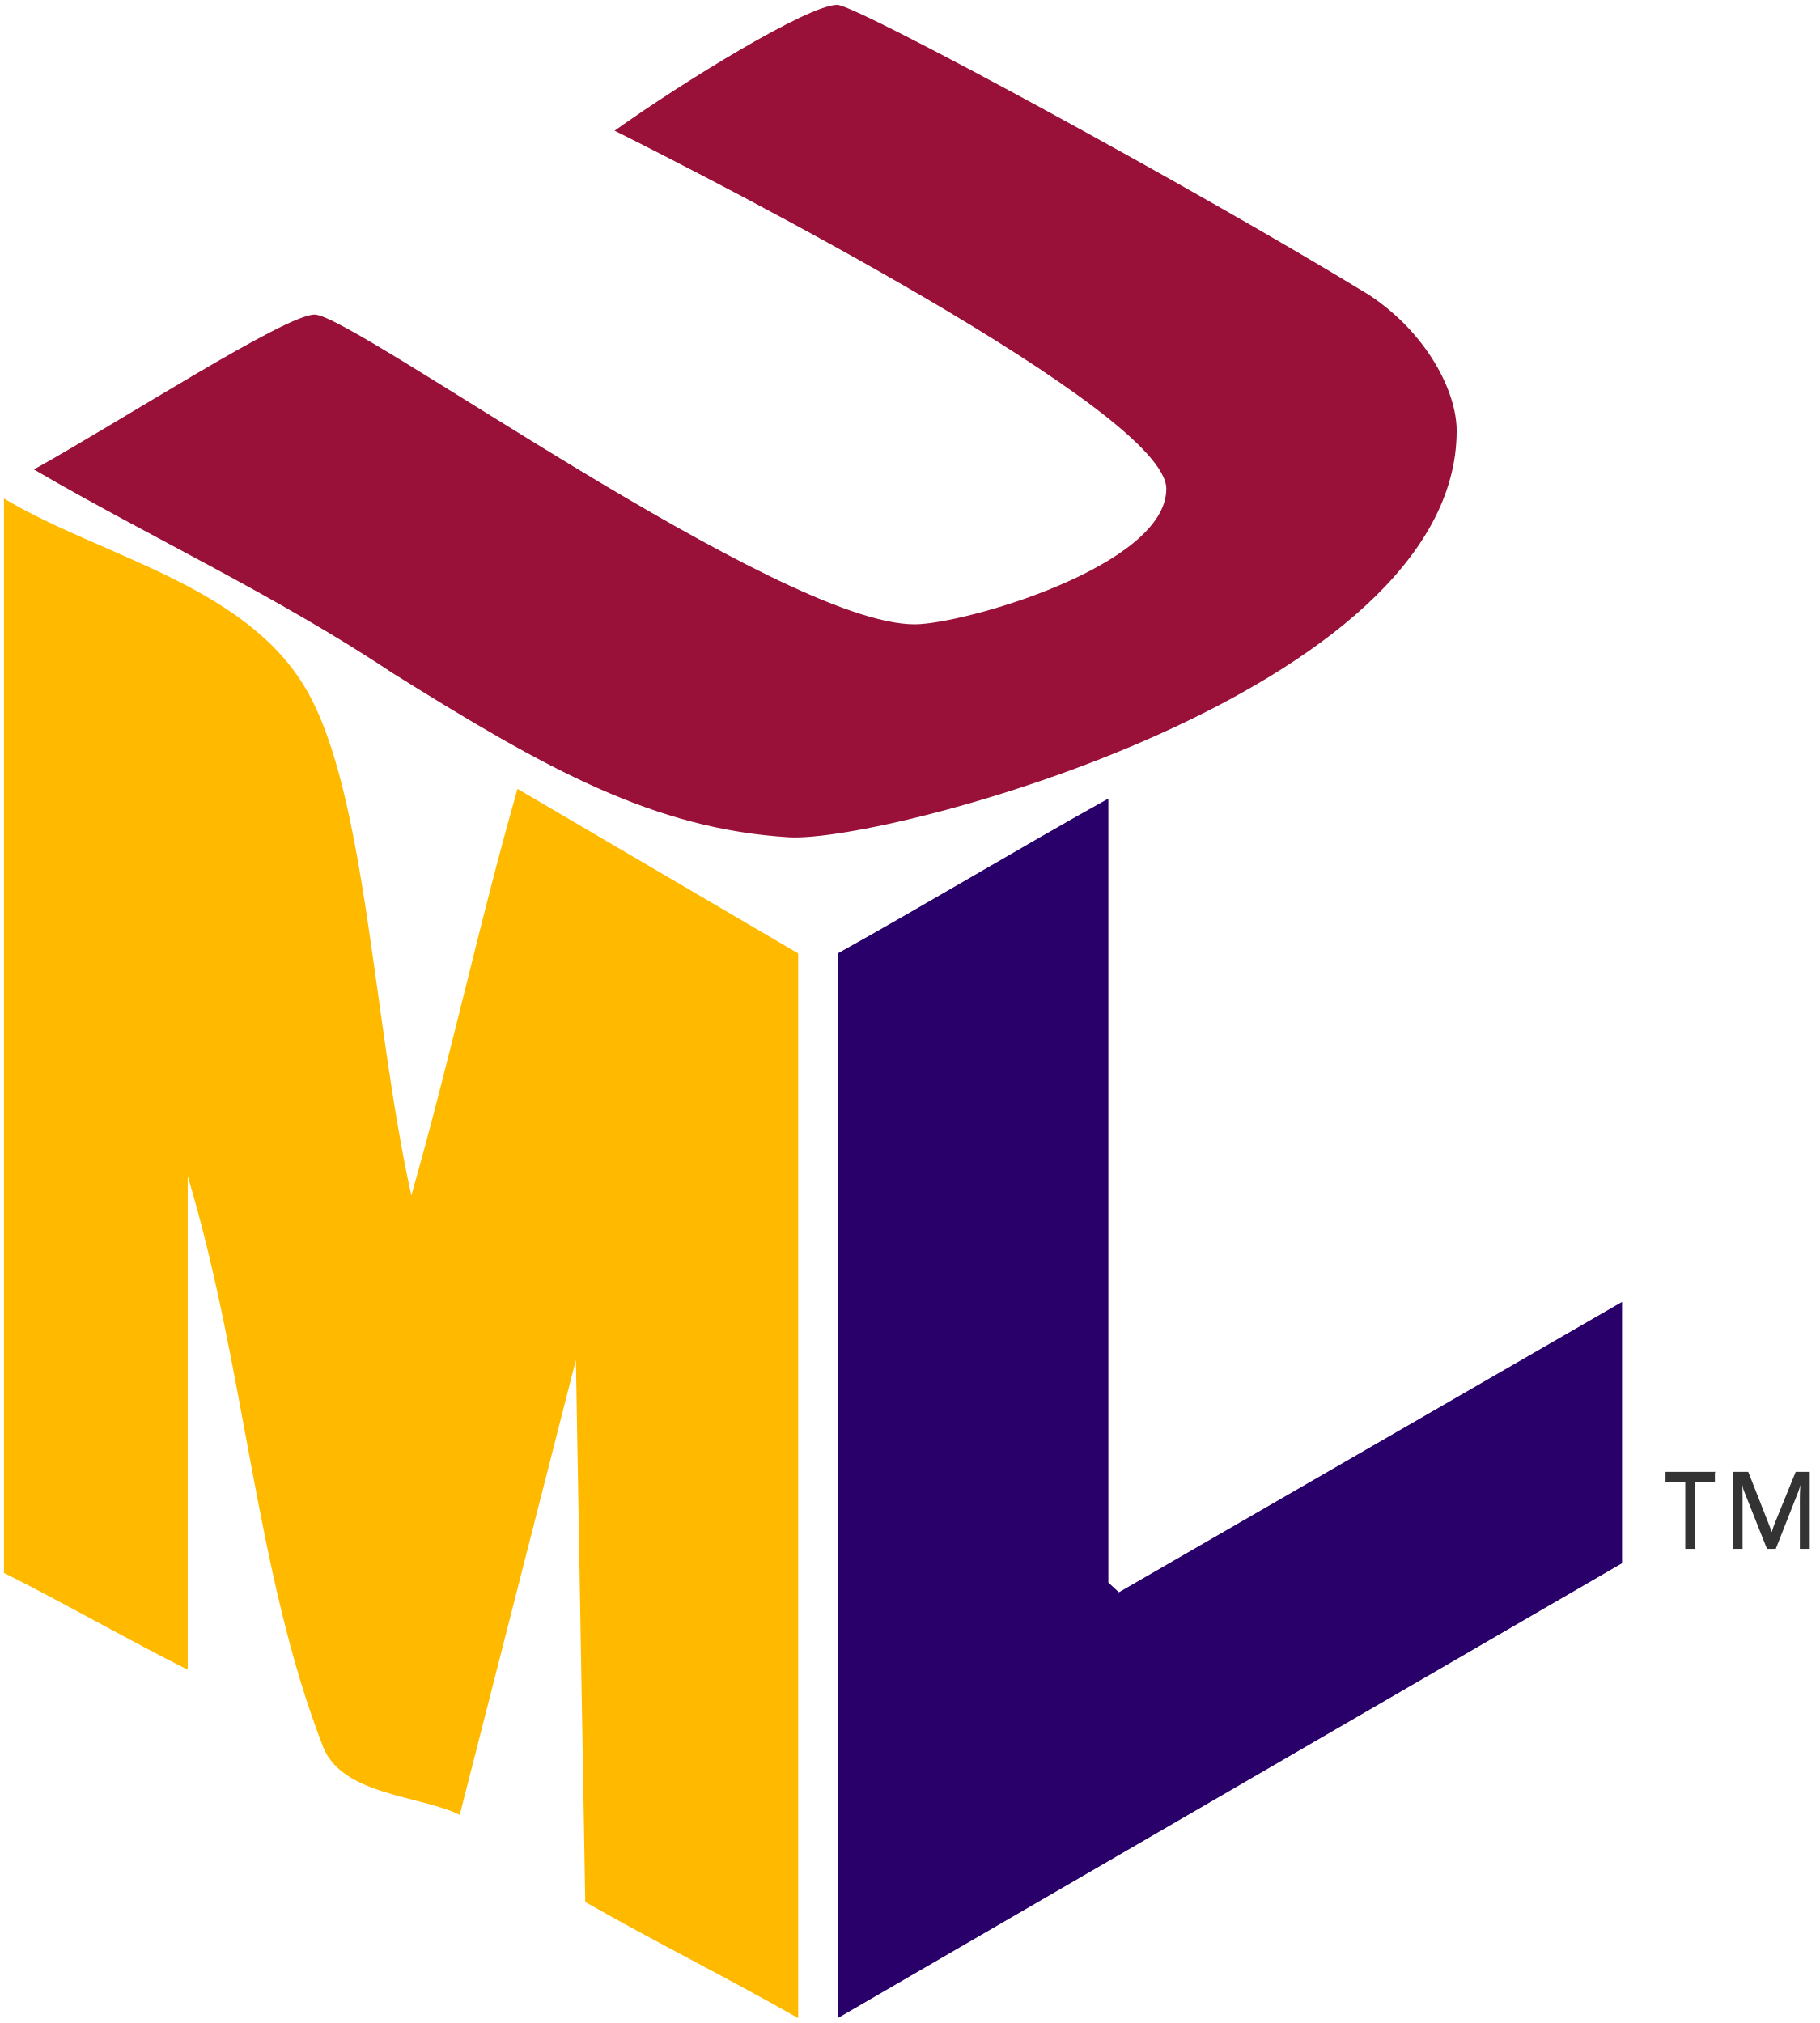
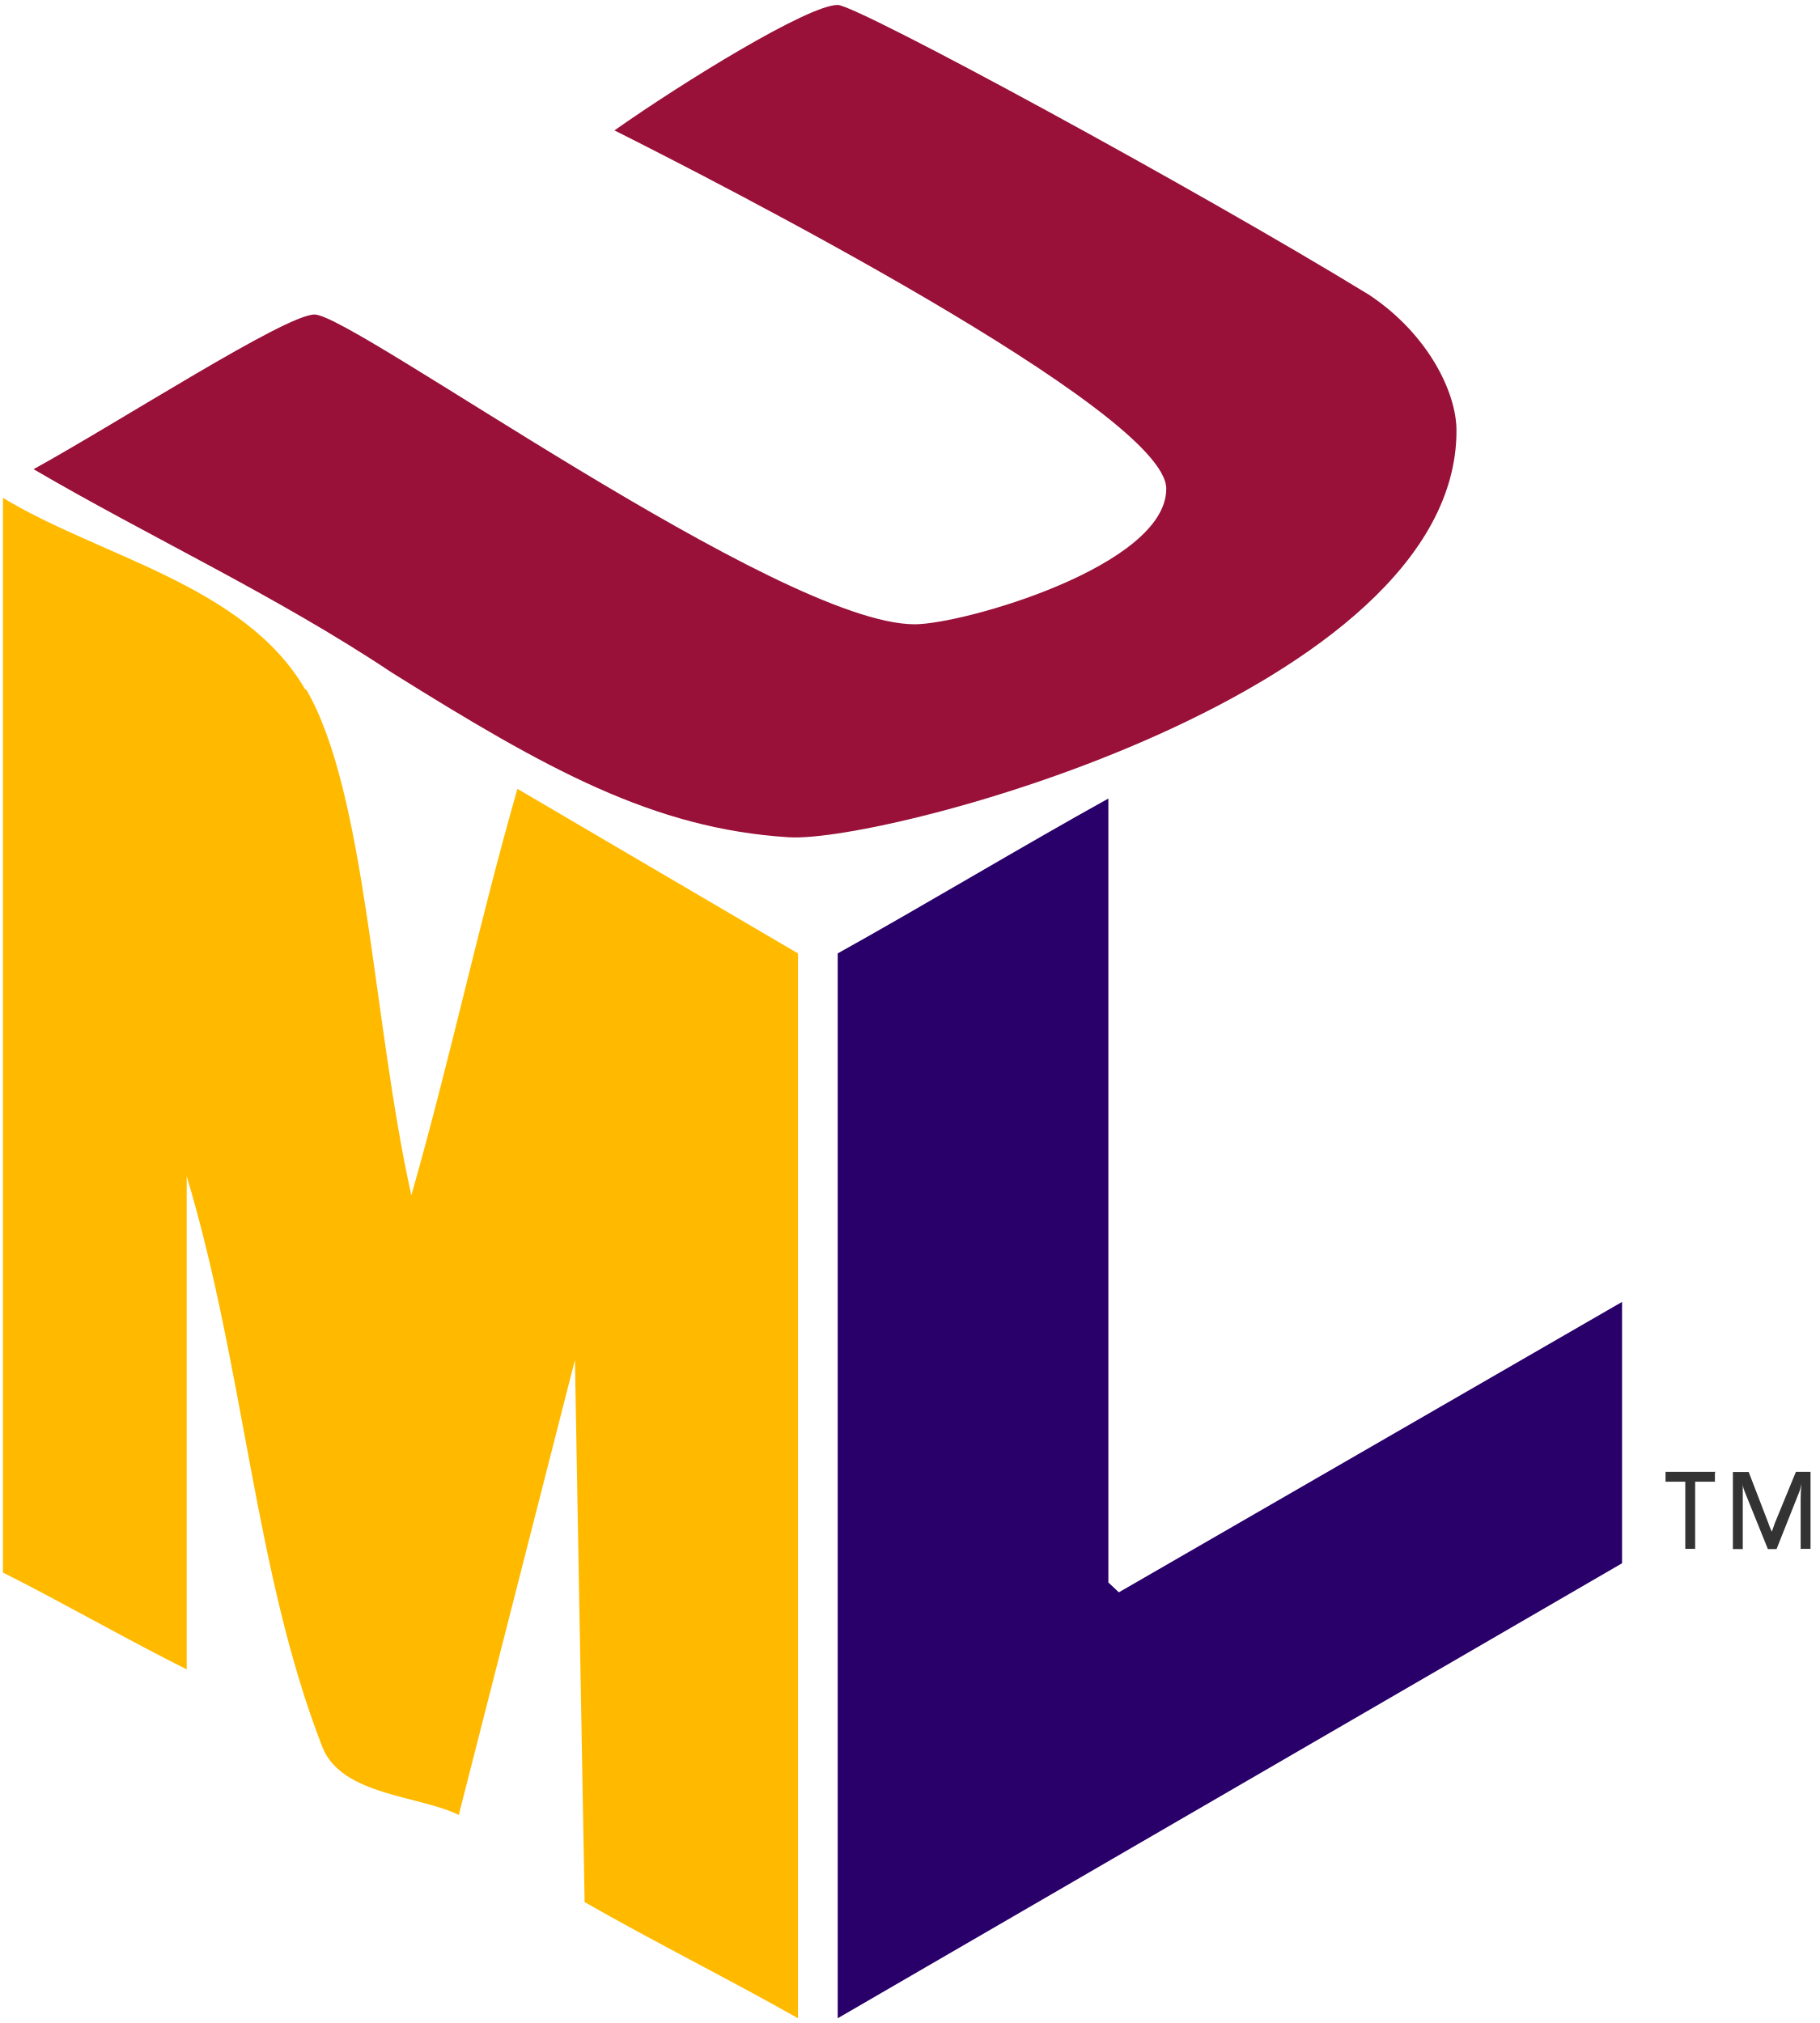
- <svg xmlns="http://www.w3.org/2000/svg" id="UML_logo2-%u30DA%u30FC%u30B8%201" viewBox="0 0 921 1024" style="background-color:#ffffff00" version="1.1" xml:space="preserve" x="0px" y="0px" width="921px" height="1024px">
-   <g id="%u80CC%u666F">
-     <path d="M 693.199 149.435 C 722.593 169.034 737.29 198.431 737.29 218.029 C 737.29 350.316 448.253 426.871 399.263 423.809 C 330.812 419.53 276.79 389.512 198.407 340.517 C 139.62 301.321 75.933 271.923 17.146 237.627 C 61.237 213.129 144.519 159.234 159.215 159.234 C 178.811 159.234 394.364 316.019 462.95 316.019 C 487.444 316.019 590.322 286.622 590.322 247.426 C 590.322 208.23 360.072 90.641 311.082 66.144 C 345.375 41.646 409.061 2.45 423.758 2.45 C 433.556 2.45 605.019 95.541 693.199 149.435 Z" fill="#991039" />
-     <path d="M 155 349 C 185.5 401.5 188.609 516.899 208.205 605.091 C 227.8 536.498 242.335 467.904 261.931 399.311 L 404 482.603 L 404 1021.55 C 369.707 1001.952 330.516 982.354 296.223 962.756 L 291.487 688.383 L 232.7 918.66 C 213.104 908.861 173.383 908.861 163.585 884.364 C 129.292 796.172 124.394 693.282 95 595.292 L 95 845.168 C 65.606 830.469 31.394 810.871 2 796.172 L 2 252.325 C 50.989 281.723 124.162 295.918 155 349 Z" fill="#ffba00" />
-     <path d="M 561 801.072 L 566.327 805.971 L 821 658.986 L 821 791.273 L 424 1021.55 L 424 482.603 C 468.091 458.105 516.91 428.708 561 404.211 L 561 801.072 Z" fill="#29006a" />
-     <g>
-       <path d="M 868.383 745 L 843 745 L 843 750 L 853 750 L 853 784 L 858 784 L 858 750 L 868 750 L 868 745.373 L 868.383 745 Z" fill="#333333" />
-       <path d="M 916 745 L 908.906 745 L 898.419 770.756 C 897.96 771.828 897.424 773.359 896.812 775.349 L 896.658 775.349 C 896.429 774.431 895.893 773.172 895.128 771.105 L 884.87 745 L 877 745 L 877 784 L 882 784 L 882 758.66 C 882 755.139 881.923 752.536 881.847 750.928 L 881.732 750.928 C 882.038 752.689 882.421 754.067 882.804 754.909 L 894.362 784 L 898.802 784 L 910.36 754.679 C 910.666 753.99 910.972 752.689 911.432 750.928 L 911.306 750.928 C 911.077 753.99 911 756.517 911 758.584 L 911 784 L 916 784 L 916 744.804 L 916 745 Z" fill="#333333" />
-     </g>
-   </g>
-   <g id="%u30EC%u30A4%u30E4%u30FC%201">
- 	</g>
+ <svg xmlns="http://www.w3.org/2000/svg" viewBox="0 0 921 1024" style="background-color:#ffffff00">
+   <path fill="#991039" d="M693.2 149.4c29.4 19.6 44 49 44 68.6 0 132.3-289 209-338 205.8-68.4-4.3-122.4-34.3-200.8-83.3C139.6 301.3 76 272 17 237.5c44.2-24.4 127.5-78.3 142.2-78.3C178.8 159.2 394.4 316 463 316c24.4 0 127.3-29.4 127.3-68.6C590.3 208.2 360 90.6 311 66c34.5-24.3 98-63.5 113-63.5 9.8 0 181.2 93 269.4 147z" />
+   <path fill="#ffba00" d="M155 349c30.5 52.5 33.6 168 53.2 256 19.6-68.5 34-137 53.7-205.7l142 83.3v539c-34.6-19.6-73.8-39.2-108-58.8L291 688.4l-58.8 230.3c-19.6-9.8-59.3-9.8-69-34.3-34.4-88.2-39.3-191-68.7-289V845c-29.5-14.7-63.7-34.3-93-49V252c49 29.8 122.2 44 153 97z" />
+   <path fill="#29006a" d="M561 801l5.3 5L821 659v132.3l-397 230.3v-539c44-24.5 93-54 137-78.4v397z" />
+   <path fill="#333" d="M868.4 745H843v5h10v34h5v-34h10v-4.6l.4-.4zm47.6 0h-7l-10.6 25.8-1.6 4.5c-.4-1-1-2-1.7-4.2l-10-26h-8v39h5v-33c0 1.8.7 3 1 4l11.7 29h4.4l11.6-29.2c.3-.7.6-2 1-3.8-.3 3-.4 5.3-.4 7.4V784h5v-39.2.2z" />
</svg>
